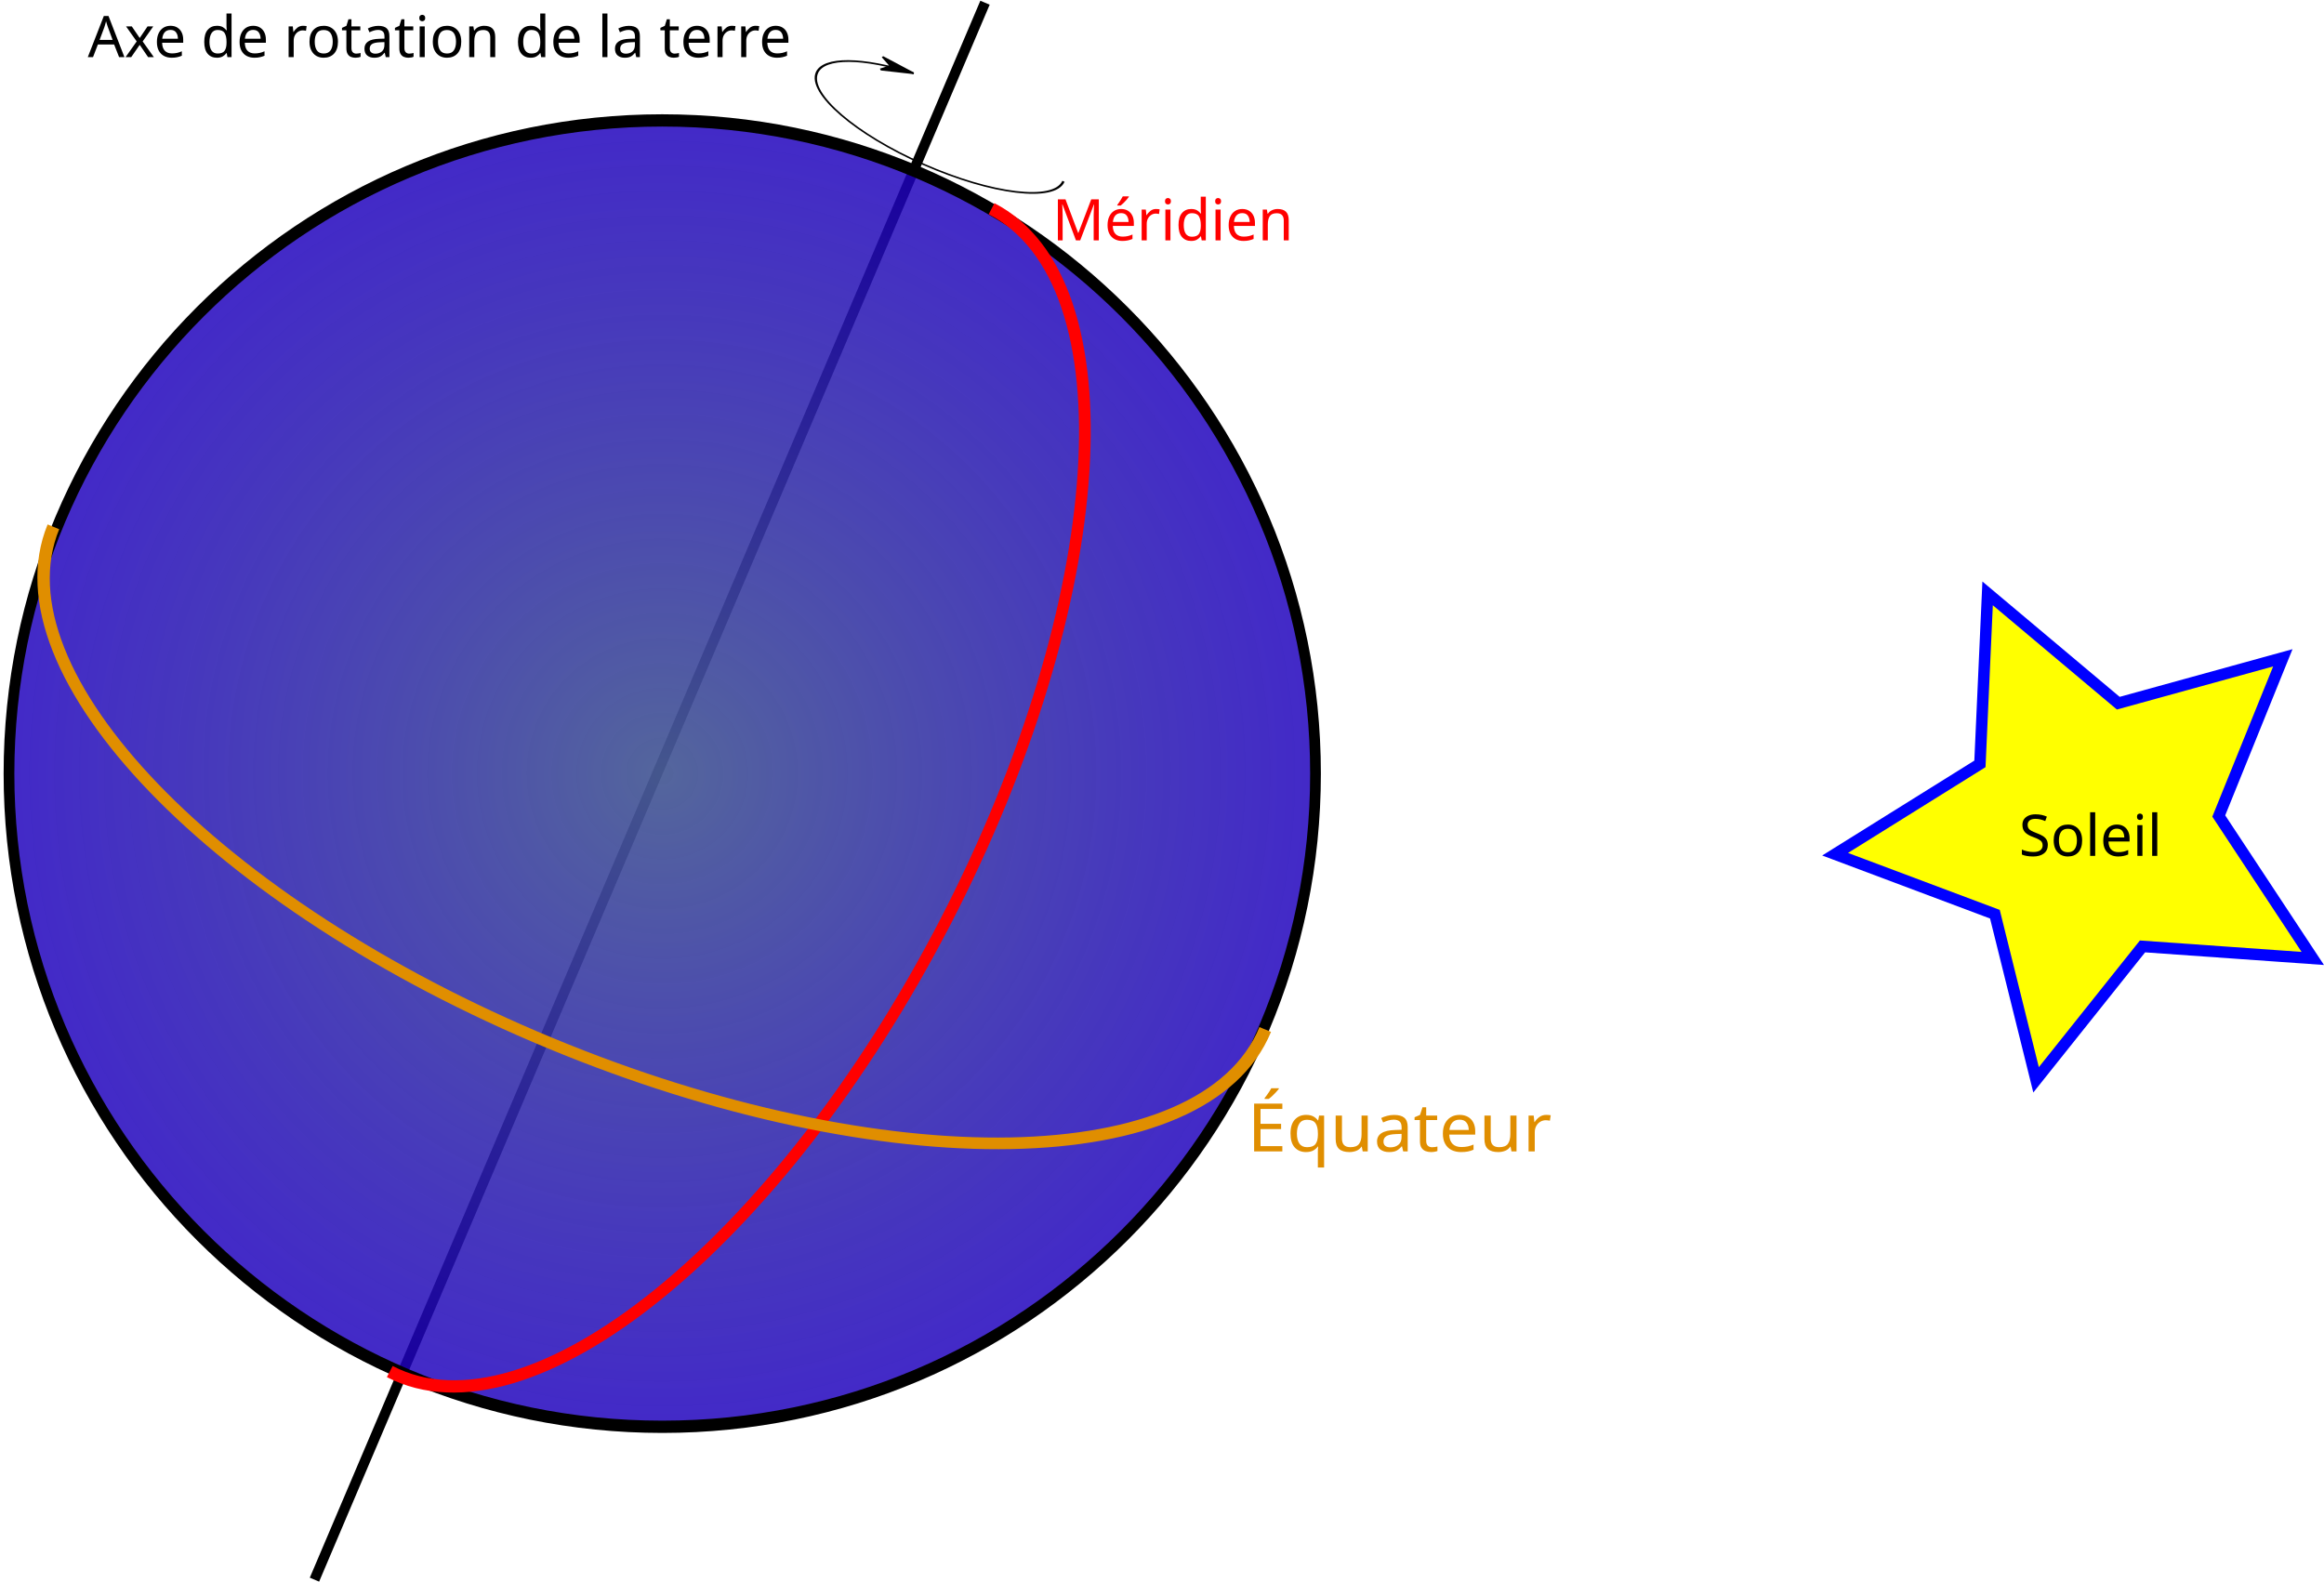
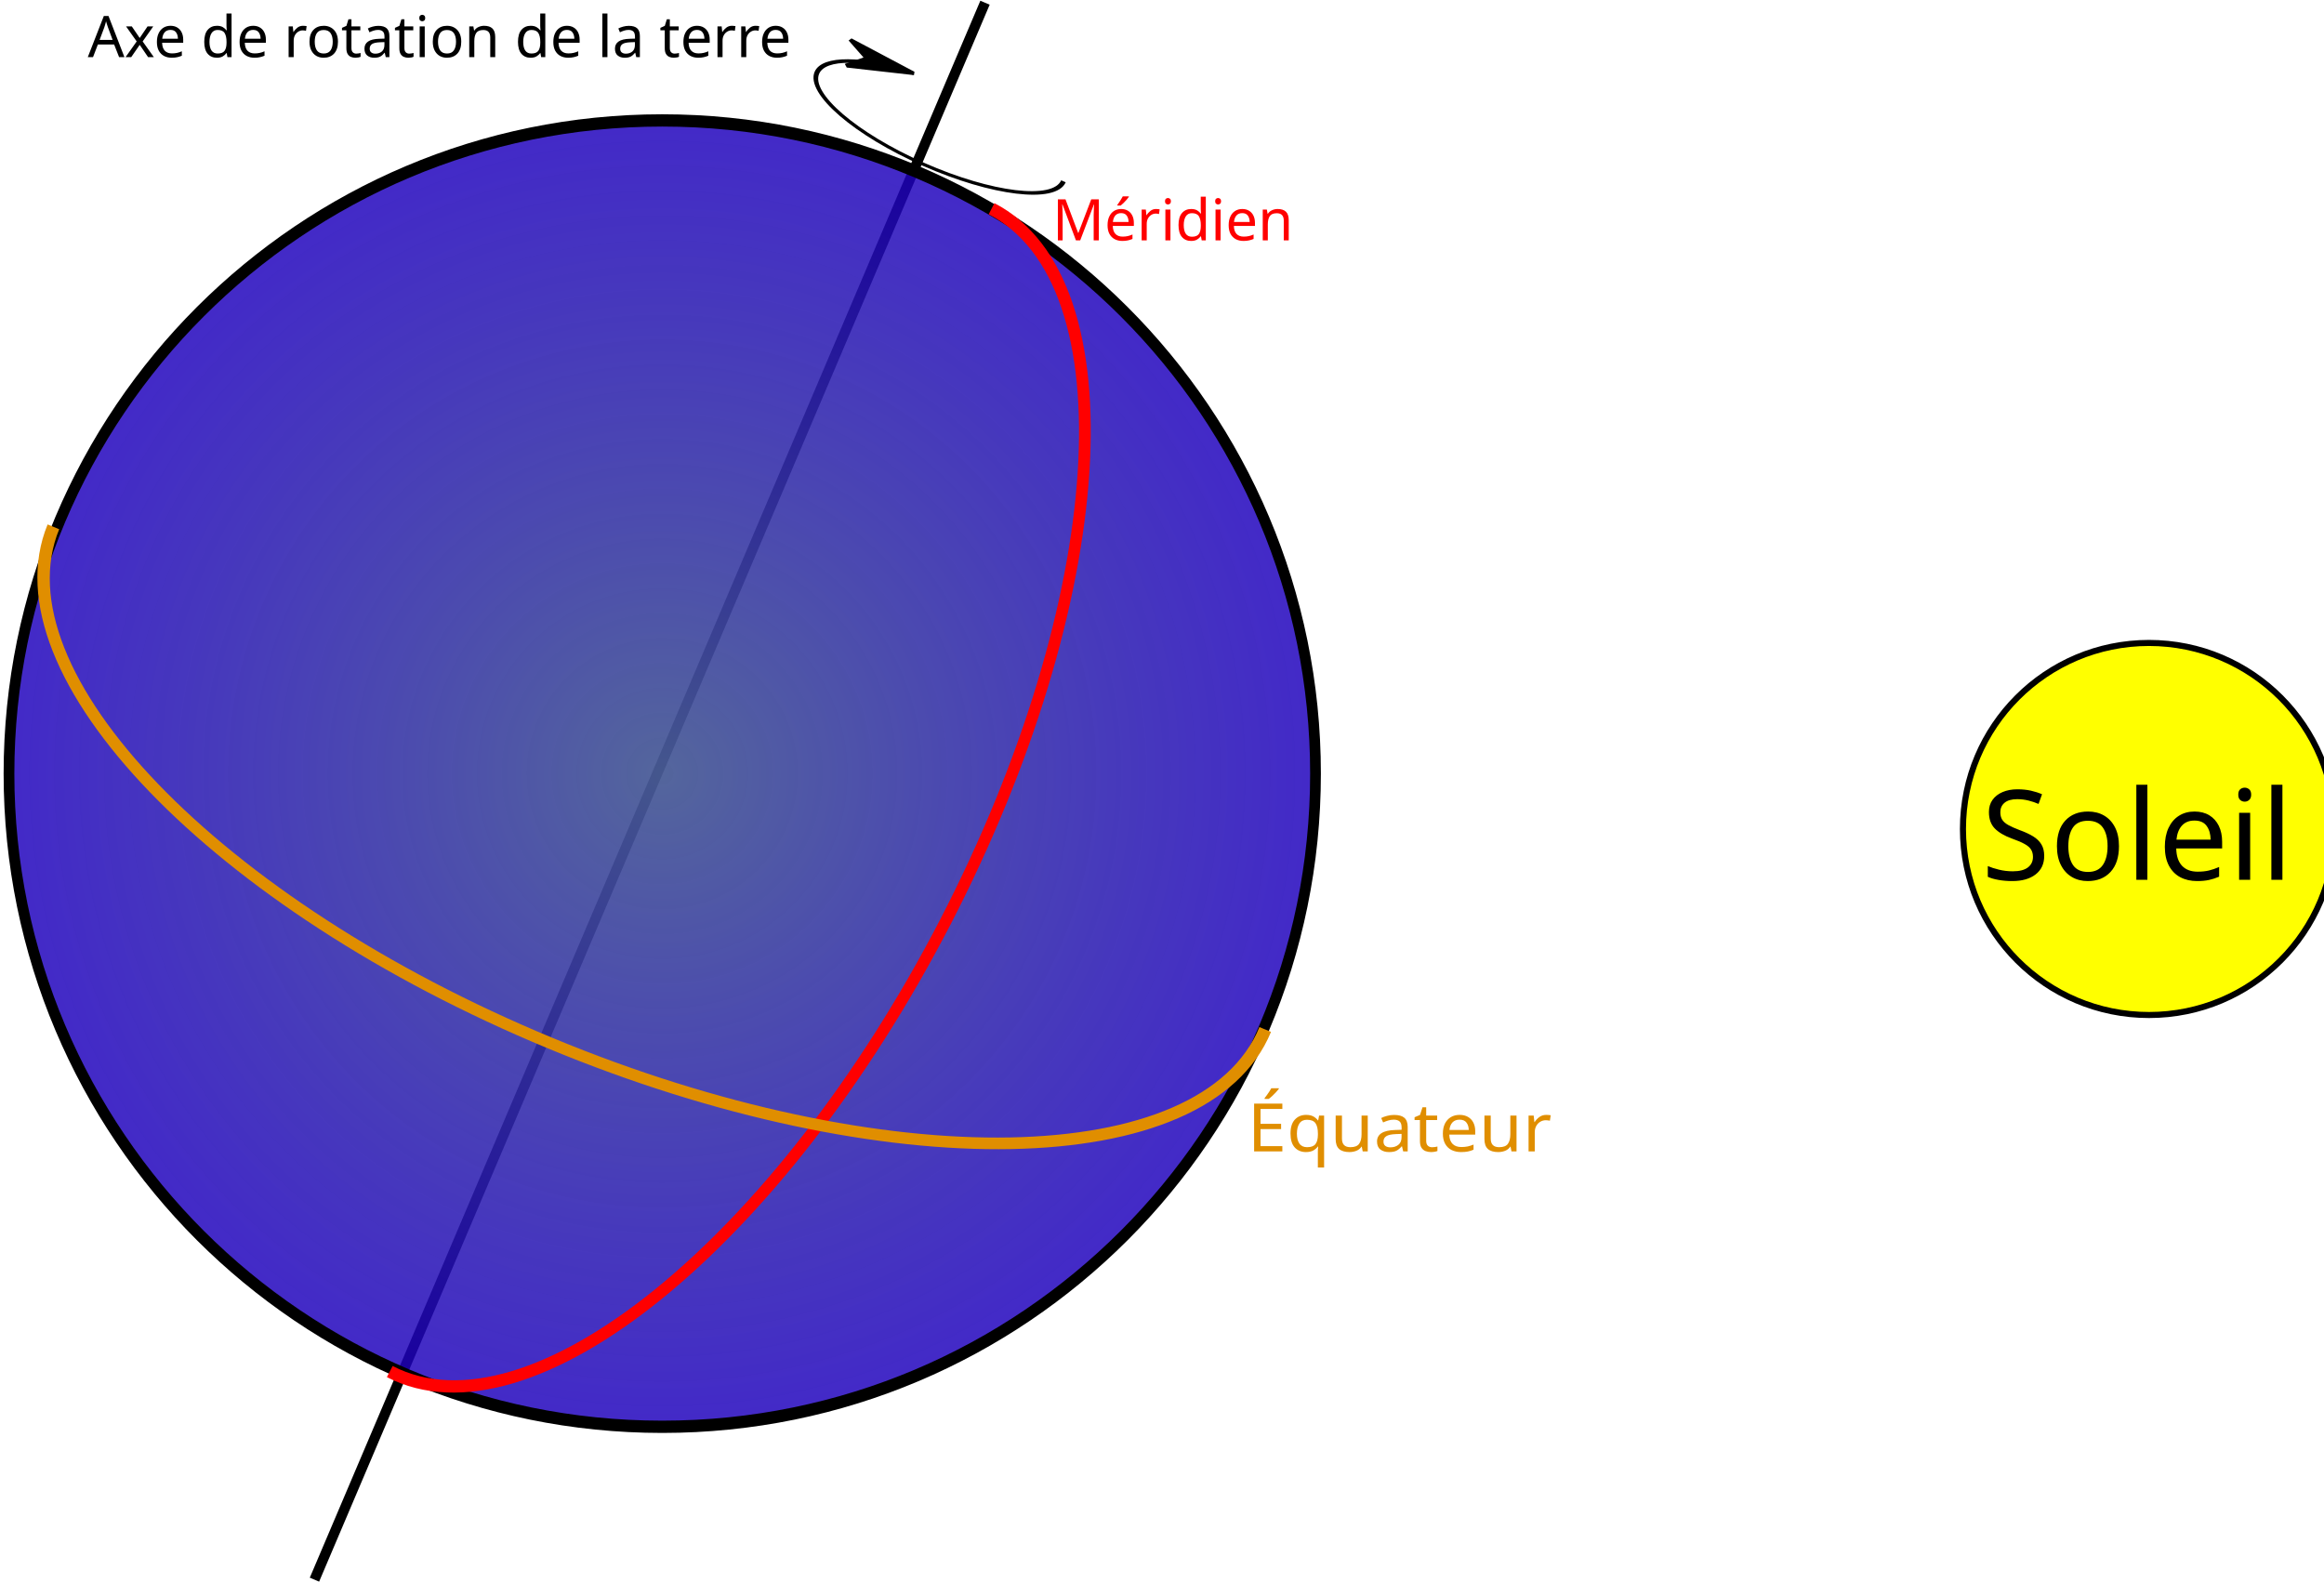
<svg xmlns="http://www.w3.org/2000/svg" xmlns:xlink="http://www.w3.org/1999/xlink" width="687.673" height="468.061" id="svg2" version="1.1">
  <defs id="defs4">
    <marker orient="auto" refY="0" refX="0" id="Arrow1Lend" style="overflow:visible">
      <path id="path3820" d="M 0,0 5,-5 -12.5,0 5,5 0,0 z" style="fill-rule:evenodd;stroke:#000000;stroke-width:1pt" transform="matrix(-0.8,0,0,-0.8,-10,0)" />
    </marker>
    <marker orient="auto" refY="0" refX="0" id="Arrow1Lstart" style="overflow:visible">
      <path id="path3817" d="M 0,0 5,-5 -12.5,0 5,5 0,0 z" style="fill-rule:evenodd;stroke:#000000;stroke-width:1pt" transform="matrix(0.8,0,0,0.8,10,0)" />
    </marker>
    <linearGradient id="linearGradient3755">
      <stop style="stop-color:#495c96;stop-opacity:0.941;" offset="0" id="stop3757" />
      <stop style="stop-color:#1e00bd;stop-opacity:0.838;" offset="1" id="stop3759" />
    </linearGradient>
    <radialGradient xlink:href="#linearGradient3755" id="radialGradient3761" cx="408.102" cy="499.304" fx="408.102" fy="499.304" r="244.457" gradientTransform="matrix(1,0,0,0.873967,0,62.92876)" gradientUnits="userSpaceOnUse" />
  </defs>
  <g id="layer1" transform="translate(-23.76577,-258.5982)">
+     <path style="fill:#ffff00;fill-opacity:1;stroke:#000000;stroke-width:1.797;stroke-miterlimit:3.8;stroke-opacity:1;stroke-dasharray:none;stroke-dashoffset:0" id="path4114" d="m 690.944,245.322 a 55.053,55.053 0 1 1 -110.107,0 55.053,55.053 0 1 1 110.107,0 z" transform="translate(23.76577,258.5982)" />
    <rect style="fill:#000000;stroke:none" id="rect3787" width="3" height="507.097" x="390.095" y="115.382" transform="matrix(0.9202748,0.3912727,-0.3912727,0.9202748,0,0)" />
    <path style="fill:url(#radialGradient3761);fill-opacity:1;stroke:#000000;stroke-width:4.016;stroke-miterlimit:4;stroke-opacity:1;stroke-dasharray:none;stroke-dashoffset:0" id="path2985" d="m 652.559,499.304 c 0,117.994 -109.447,213.647 -244.457,213.647 -135.01,0 -244.457,-95.653 -244.457,-213.647 0,-117.994 109.447,-213.647 244.457,-213.647 135.01,0 244.457,95.653 244.457,213.647 z" transform="matrix(0.7907382,0,0,0.904769,-102.9763,35.78092)" />
-     <path style="fill:none;stroke:#ff0000;stroke-width:3.397;stroke-miterlimit:4;stroke-opacity:1;stroke-dasharray:none;stroke-dashoffset:0" id="path3765" d="m 82.833,550.316 a 177.787,84.853 0 1 1 -355.574,-1e-5" transform="matrix(0.5007898,-0.9677943,0.8882402,0.4596242,-213.1272,147.5954)" />
-     <path style="fill:none;stroke:#e08e00;stroke-width:3.397;stroke-miterlimit:4;stroke-opacity:1;stroke-dasharray:none;stroke-dashoffset:0" id="path3765-9" d="m 82.833,550.316 a 177.787,84.853 0 1 1 -355.574,-1e-5" transform="matrix(1.008442,0.4183457,-0.3802151,0.9242401,523.8518,19.98011)" />
-     <path style="fill:#ffff00;fill-opacity:1;stroke:#0000ff;stroke-width:3.397;stroke-miterlimit:4;stroke-opacity:1;stroke-dasharray:none;stroke-dashoffset:0" id="path3801" d="m 633.366,729.113 -50.381,-3.561 -31.496,39.484 -12.182,-49.016 -47.284,-17.753 42.853,-26.732 2.273,-50.456 38.666,32.495 48.689,-13.43 -18.956,46.815 z" transform="translate(74.75129,-186.8782)" />
-     <text xml:space="preserve" style="font-size:107px;font-style:normal;font-weight:normal;line-height:125%;letter-spacing:0px;word-spacing:0px;fill:#000000;fill-opacity:1;stroke:none;font-family:Sans" x="621.183" y="511.89" id="text3803">
-       <tspan id="tspan3805" x="621.183" y="511.89" style="font-size:17px">Soleil</tspan>
+     <path style="fill:none;stroke:#ff0000;stroke-width:3.397;stroke-miterlimit:4;stroke-opacity:1;stroke-dasharray:none;stroke-dashoffset:0" id="path3765" d="m 82.833,550.316 c 0,46.863 -79.598,84.853 -177.787,84.853 -98.189,0 -177.787,-37.99 -177.787,-84.853 0,-1e-5 0,-1e-5 0,-1e-5" transform="matrix(0.5007898,-0.9677943,0.8882402,0.4596242,-213.1272,147.5954)" />
+     <path style="fill:none;stroke:#e08e00;stroke-width:3.397;stroke-miterlimit:4;stroke-opacity:1;stroke-dasharray:none;stroke-dashoffset:0" id="path3765-9" d="m 82.833,550.316 c 0,46.863 -79.598,84.853 -177.787,84.853 -98.189,0 -177.787,-37.99 -177.787,-84.853 0,-1e-5 0,-1e-5 0,-1e-5" transform="matrix(1.008442,0.4183457,-0.3802151,0.9242401,523.8518,19.98011)" />
+     <text xml:space="preserve" style="font-size:107px;font-style:normal;font-weight:normal;line-height:125%;letter-spacing:0px;word-spacing:0px;fill:#000000;fill-opacity:1;stroke:none;font-family:Sans" x="610.071" y="518.961" id="text3803">
+       <tspan id="tspan3805" x="610.071" y="518.961" style="font-size:37px">Soleil</tspan>
    </text>
    <text xml:space="preserve" style="font-size:107px;font-style:normal;font-weight:normal;line-height:125%;letter-spacing:0px;word-spacing:0px;fill:#000000;fill-opacity:1;stroke:none;font-family:Sans" x="49.741" y="275.514" id="text3807">
      <tspan id="tspan3809" x="49.741" y="275.514" style="font-size:17px">Axe de rotation de la terre</tspan>
    </text>
-     <path style="fill:none;stroke:#000000;stroke-width:1.497;stroke-miterlimit:3.8;stroke-opacity:1;stroke-dasharray:none;stroke-dashoffset:0;marker-end:url(#Arrow1Lend)" id="path3811" d="m 567.706,344.75 c 0,21.479 -37.538,38.891 -83.843,38.891 -46.305,0 -83.843,-17.412 -83.843,-38.891 0,-16.35 22.045,-30.954 55.167,-36.545" transform="matrix(0.4350099,0.1916931,-0.1254769,0.2847452,134.7432,105.2578)" />
+     <path style="fill:none;stroke:#000000;stroke-width:3.058;stroke-miterlimit:3.8;stroke-opacity:1;stroke-dasharray:none;stroke-dashoffset:0;marker-end:url(#Arrow1Lend)" id="path3811" d="m 567.706,344.75 c 0,21.479 -37.538,38.891 -83.843,38.891 -46.305,0 -83.843,-17.412 -83.843,-38.891 0,-16.35 22.045,-30.954 55.167,-36.545" transform="matrix(0.4350099,0.1916931,-0.1254769,0.2847452,134.7432,105.2578)" />
    <text xml:space="preserve" style="font-size:20.353px;font-style:normal;font-weight:normal;line-height:125%;letter-spacing:0px;word-spacing:0px;fill:#e08e00;fill-opacity:1;stroke:none;font-family:Sans" x="382.146" y="616.104" id="text4462" transform="scale(1.027978,0.9727831)">
      <tspan id="tspan4464" x="382.146" y="616.104">Équateur</tspan>
    </text>
    <text xml:space="preserve" style="font-size:107px;font-style:normal;font-weight:normal;line-height:125%;letter-spacing:0px;word-spacing:0px;fill:#ff0000;fill-opacity:1;stroke:none;font-family:Sans" x="335.136" y="329.73" id="text4466">
      <tspan id="tspan4468" x="335.136" y="329.73" style="font-size:17px;fill:#ff0000;fill-opacity:1">Méridien</tspan>
    </text>
  </g>
</svg>
